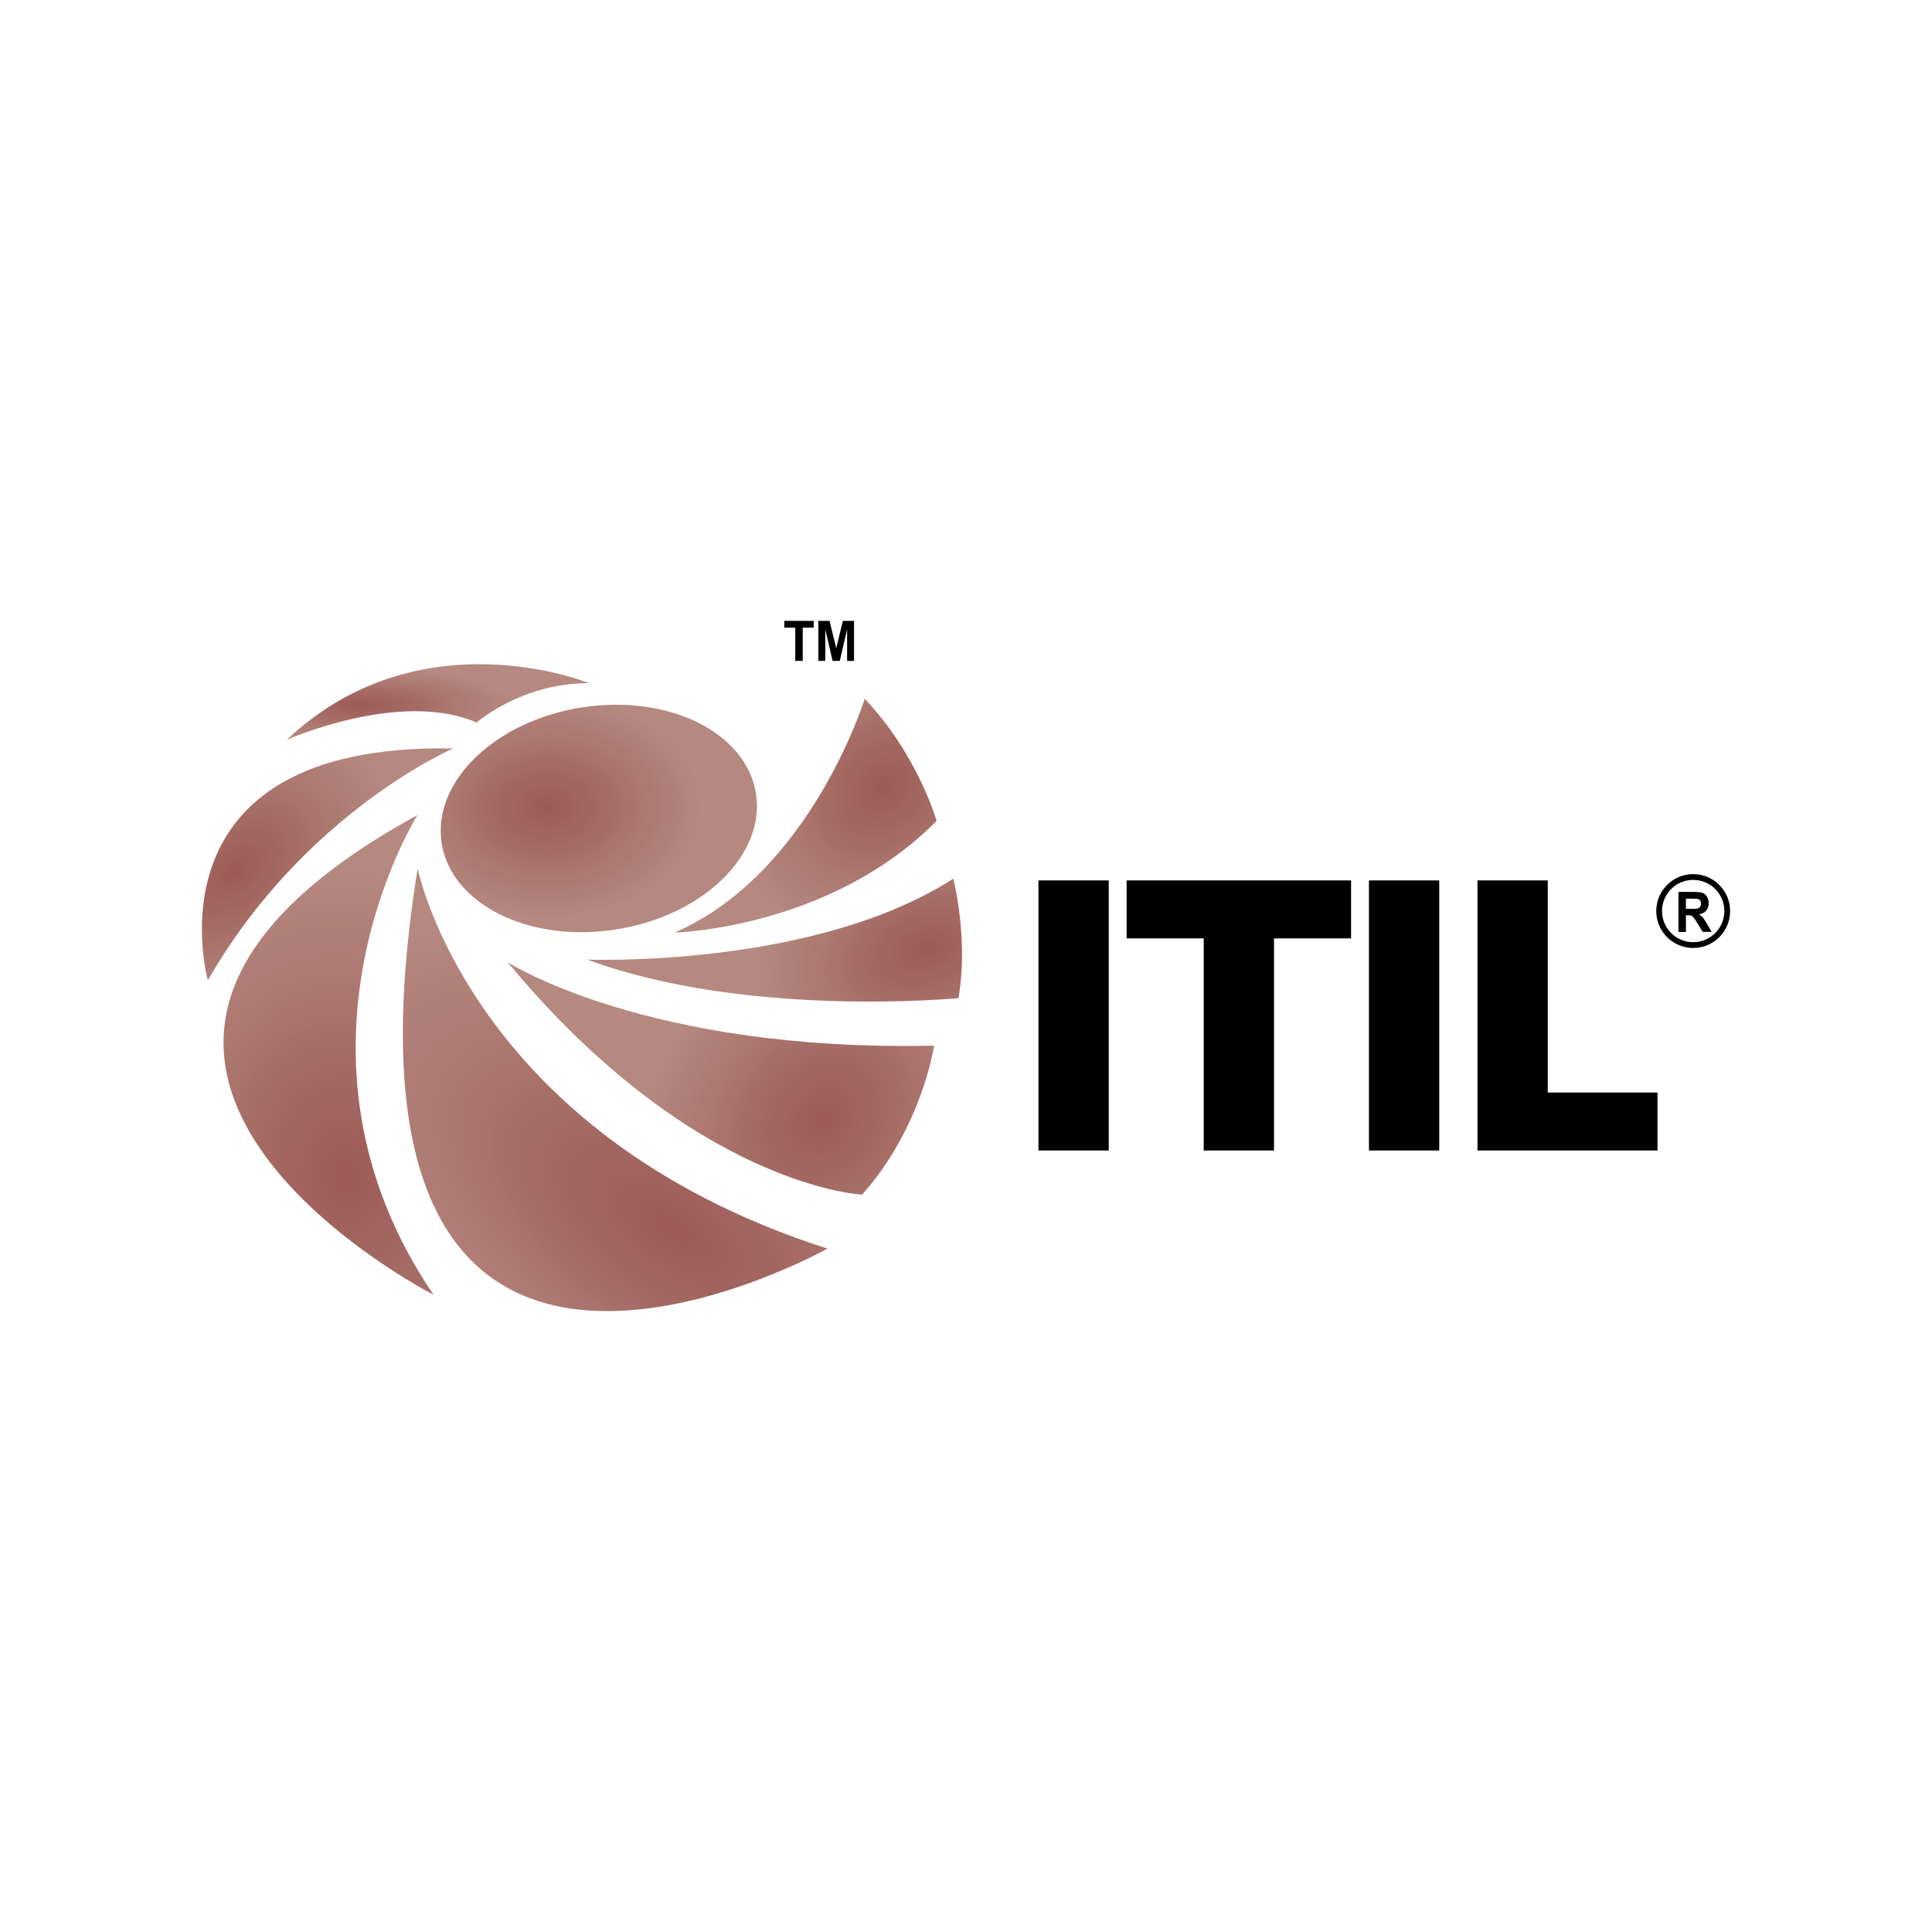
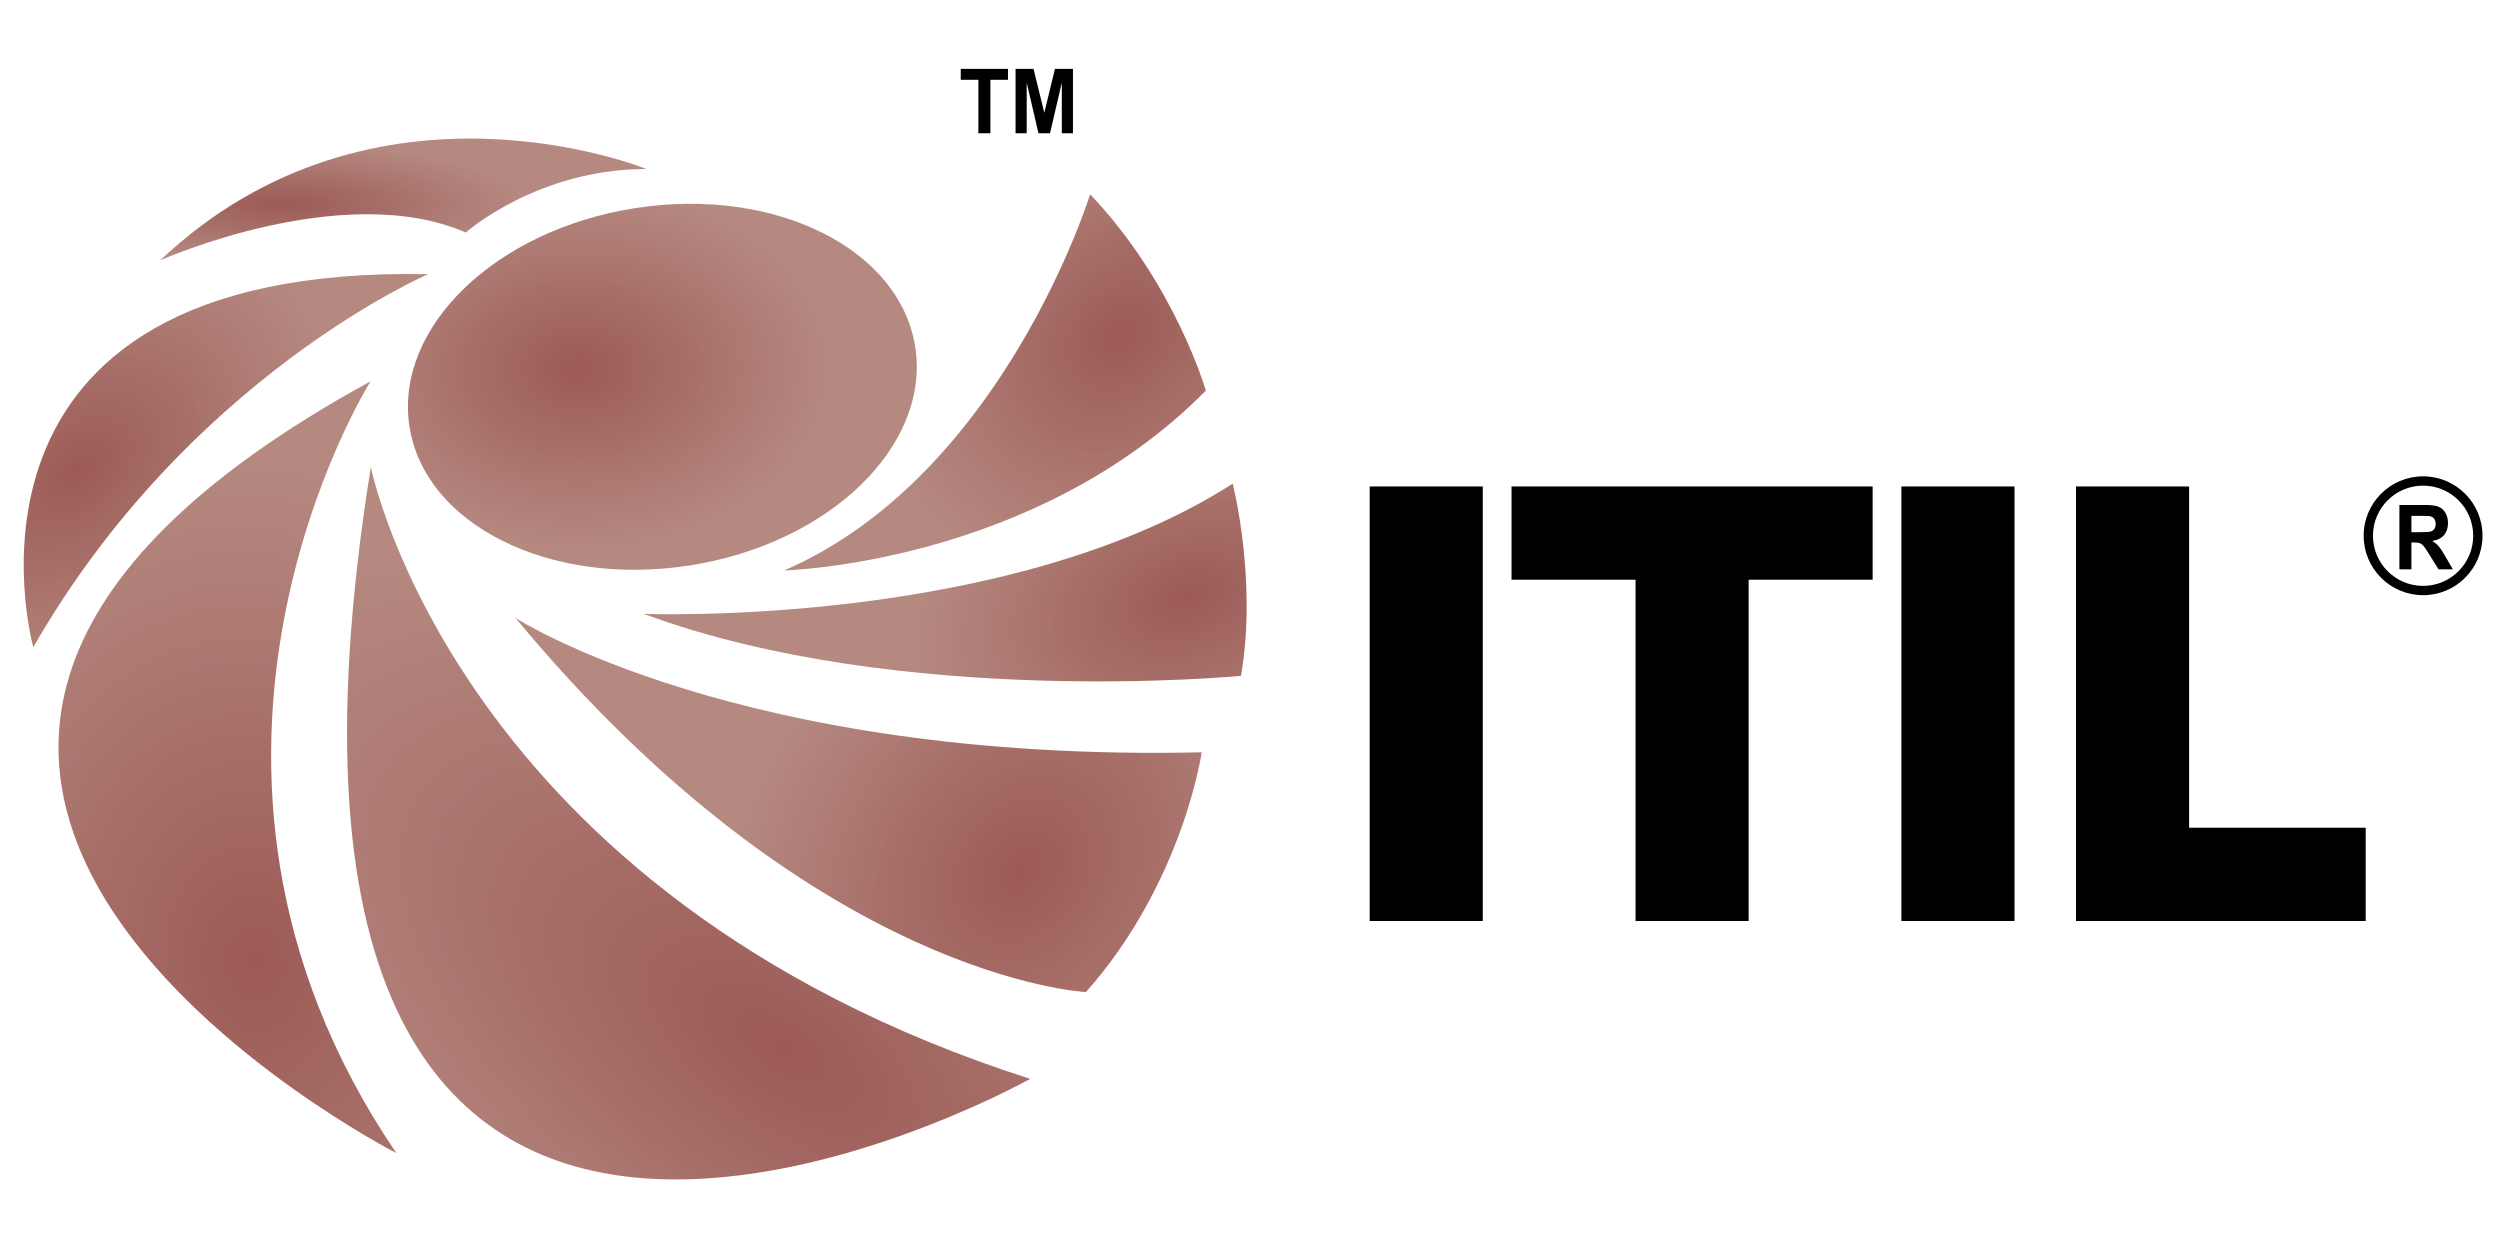
- <svg xmlns="http://www.w3.org/2000/svg" xmlns:xlink="http://www.w3.org/1999/xlink" viewBox="0 0 501.333 501.333" height="501.333" width="501.333" xml:space="preserve" id="svg2" version="1.1">
+ <svg xmlns="http://www.w3.org/2000/svg" xmlns:xlink="http://www.w3.org/1999/xlink" viewBox="100 150 300.333 201.333" height="250.333" width="501.333" xml:space="preserve" id="svg2" version="1.1">
  <defs id="defs6">
    <clipPath id="clipPath22" clipPathUnits="userSpaceOnUse">
      <path style="clip-rule:evenodd" id="path20" d="m 927.699,2353.76 c 0,0 86.401,76.8 218.401,76.8 0,0 -328.799,134.4 -587.995,-110.4 0,0 220.797,98.4 369.594,33.6 z" />
    </clipPath>
    <radialGradient id="radialGradient28" gradientTransform="matrix(1.333333,0,0,-1.333333,-277.3333,658.6667)" gradientUnits="userSpaceOnUse" r="0" cy="355.61" cx="280.862" fy="355.61" fx="280.862">
      <stop id="stop24" offset="0" style="stop-opacity:1;stop-color:#b8948a" />
      <stop id="stop26" offset="1" style="stop-opacity:1;stop-color:#99544f" />
    </radialGradient>
    <clipPath id="clipPath38" clipPathUnits="userSpaceOnUse">
      <path style="clip-rule:evenodd" id="path36" d="m 882.102,2303.36 c 0,0 -290.399,-124.79 -477.594,-451.19 0,0 -129.598,463.19 477.594,451.19 z" />
    </clipPath>
    <radialGradient id="radialGradient46" gradientTransform="matrix(1.333333,0,0,-1.333333,-277.3333,658.6667)" gradientUnits="userSpaceOnUse" r="0" cy="315.407" cx="253.161" fy="315.407" fx="253.161">
      <stop id="stop40" offset="0" style="stop-opacity:1;stop-color:#b8948a" />
      <stop id="stop42" offset="0.398" style="stop-opacity:1;stop-color:#a8736b" />
      <stop id="stop44" offset="1" style="stop-opacity:1;stop-color:#99544f" />
    </radialGradient>
    <clipPath id="clipPath56" clipPathUnits="userSpaceOnUse">
      <path style="clip-rule:evenodd" id="path54" d="m 812.5,2173.77 c 0,0 -290.391,-460.79 31.203,-933.59 0,0 -898.367,459.82 -31.203,933.59 z" />
    </clipPath>
    <radialGradient id="radialGradient64" gradientTransform="matrix(1.333333,0,0,-1.333333,-277.3333,658.6667)" gradientUnits="userSpaceOnUse" r="0" cy="261.624" cx="275.206" fy="261.624" fx="275.206">
      <stop id="stop58" offset="0" style="stop-opacity:1;stop-color:#b8948a" />
      <stop id="stop60" offset="0.398" style="stop-opacity:1;stop-color:#a8736b" />
      <stop id="stop62" offset="1" style="stop-opacity:1;stop-color:#99544f" />
    </radialGradient>
    <clipPath id="clipPath74" clipPathUnits="userSpaceOnUse">
      <path style="clip-rule:evenodd" id="path72" d="m 812.836,2070 c 0,0 102.496,-517.5 797.504,-740 0,0 -1007.508,-565.004 -797.504,740 z" />
    </clipPath>
    <radialGradient id="radialGradient82" gradientTransform="matrix(1.333333,0,0,-1.333333,-277.3333,658.6667)" gradientUnits="userSpaceOnUse" r="0" cy="250.896" cx="352.508" fy="250.896" fx="352.508">
      <stop id="stop76" offset="0" style="stop-opacity:1;stop-color:#b8948a" />
      <stop id="stop78" offset="0.367" style="stop-opacity:1;stop-color:#a8736b" />
      <stop id="stop80" offset="1" style="stop-opacity:1;stop-color:#99544f" />
    </radialGradient>
    <clipPath id="clipPath92" clipPathUnits="userSpaceOnUse">
      <path style="clip-rule:evenodd" id="path90" d="m 987.836,1887.5 c 0,0 270.004,-175 830.004,-162.5 0,0 -22.5,-157.5 -140,-290 0,0 -327.5,15 -690.004,452.5 z" />
    </clipPath>
    <radialGradient id="radialGradient98" gradientTransform="matrix(1.333333,0,0,-1.333333,-277.3333,658.6667)" gradientUnits="userSpaceOnUse" r="0" cy="279.6" cx="374.844" fy="279.6" fx="374.844">
      <stop id="stop94" offset="0" style="stop-opacity:1;stop-color:#b8948a" />
      <stop id="stop96" offset="1" style="stop-opacity:1;stop-color:#99544f" />
    </radialGradient>
    <clipPath id="clipPath108" clipPathUnits="userSpaceOnUse">
      <path style="clip-rule:evenodd" id="path106" d="m 1142.84,1892.5 c 0,0 440,-17.5 712.5,157.5 0,0 30,-117.5 10,-232.5 0,0 -412.5,-40 -722.5,75 z" />
    </clipPath>
    <radialGradient id="radialGradient114" gradientTransform="matrix(1.333333,0,0,-1.333333,-277.3333,658.6667)" gradientUnits="userSpaceOnUse" r="0" cy="311.038" cx="386.469" fy="311.038" fx="386.469">
      <stop id="stop110" offset="0" style="stop-opacity:1;stop-color:#b8948a" />
      <stop id="stop112" offset="1" style="stop-opacity:1;stop-color:#99544f" />
    </radialGradient>
    <clipPath id="clipPath124" clipPathUnits="userSpaceOnUse">
      <path style="clip-rule:evenodd" id="path122" d="m 1682.84,2400 c 0,0 -105,-340 -370,-455 0,0 302.5,7.5 510,217.5 0,0 -37.5,130 -140,237.5 z" />
    </clipPath>
    <radialGradient id="radialGradient130" gradientTransform="matrix(1.333333,0,0,-1.333333,-277.3333,658.6667)" gradientUnits="userSpaceOnUse" r="0" cy="342.075" cx="379.574" fy="342.075" fx="379.574">
      <stop id="stop126" offset="0" style="stop-opacity:1;stop-color:#b8948a" />
      <stop id="stop128" offset="1" style="stop-opacity:1;stop-color:#99544f" />
    </radialGradient>
    <clipPath id="clipPath140" clipPathUnits="userSpaceOnUse">
      <path style="clip-rule:evenodd" id="path138" d="m 1132.82,2383.3 c -168.996,-26.2 -291.394,-144.23 -273.386,-263.62 18.007,-119.38 169.606,-194.92 338.606,-168.72 168.99,26.21 291.39,144.24 273.38,263.63 -18.01,119.38 -169.6,194.92 -338.6,168.71 z" />
    </clipPath>
    <radialGradient id="radialGradient146" gradientTransform="matrix(1.333333,0,0,-1.333333,-277.3333,658.6667)" gradientUnits="userSpaceOnUse" r="0" cy="339.141" cx="316.541" fy="339.141" fx="316.541">
      <stop id="stop142" offset="0" style="stop-opacity:1;stop-color:#9c5a55" />
      <stop id="stop144" offset="1" style="stop-opacity:0.996;stop-color:#b58980" />
    </radialGradient>
    <radialGradient xlink:href="#radialGradient146" id="radialGradient980" cx="141.87" cy="208.205" fx="141.87" fy="208.205" r="41.033" gradientTransform="matrix(1,0,0,0.7192925,0,59.61735)" gradientUnits="userSpaceOnUse" />
    <radialGradient xlink:href="#radialGradient146" id="radialGradient988" cx="94.084" cy="185.165" fx="94.084" fy="185.165" r="39.2" gradientTransform="matrix(1,0,0,0.2503653,0,136.5568)" gradientUnits="userSpaceOnUse" />
    <radialGradient xlink:href="#radialGradient146" id="radialGradient996" cx="60.965" cy="225.911" fx="60.965" fy="225.911" r="32.613" gradientTransform="matrix(1.069095,-0.9212697,0.602385,0.6990428,-140.2976,124.0285)" gradientUnits="userSpaceOnUse" />
    <radialGradient xlink:href="#radialGradient146" id="radialGradient1004" cx="89.755" cy="287.547" fx="89.755" fy="287.547" r="27.246" gradientTransform="matrix(2.335718,-0.256189,0.3292027,3.001397,-214.5486,-534.7635)" gradientUnits="userSpaceOnUse" />
    <radialGradient xlink:href="#radialGradient146" id="radialGradient1012" cx="174.648" cy="317.353" fx="174.648" fy="317.353" r="55.087" gradientTransform="matrix(0.5814592,-0.8135756,1.64989,1.17917,-450.4995,86.70968)" gradientUnits="userSpaceOnUse" />
    <radialGradient xlink:href="#radialGradient146" id="radialGradient1020" cx="213.335" cy="299.122" fx="213.335" fy="299.122" r="55.334" gradientTransform="matrix(0.6097932,-0.7925605,0.6380062,0.4908797,-107.5972,312.5968)" gradientUnits="userSpaceOnUse" />
    <radialGradient xlink:href="#radialGradient146" id="radialGradient1028" cx="240.062" cy="250.819" fx="240.062" fy="250.819" r="48.625" gradientTransform="matrix(-0.8965928,0.3116289,-0.2030809,-0.5842876,506.2374,317.9422)" gradientUnits="userSpaceOnUse" />
    <radialGradient xlink:href="#radialGradient146" id="radialGradient1038" gradientUnits="userSpaceOnUse" gradientTransform="matrix(-0.6948693,-0.719136,0.9057762,-0.8752115,204.5807,546.9563)" cx="229.326" cy="203.247" fx="229.326" fy="203.247" r="34" />
  </defs>
  <path id="path30" style="fill:url(#radialGradient988);fill-opacity:1;fill-rule:nonzero;stroke:none;stroke-width:0.133" d="m 123.693,187.499 c 0,0 11.52,-10.24 29.12,-10.24 0,0 -43.84,-17.92 -78.399,14.72 0,0 29.44,-13.12 49.279,-4.48" />
  <path id="path48" style="fill:url(#radialGradient996);fill-opacity:1;fill-rule:nonzero;stroke:none;stroke-width:0.133" d="m 117.614,194.219 c 0,0 -38.72,16.639 -63.679,60.159 0,0 -17.28,-61.759 63.679,-60.159" />
  <path id="path66" style="fill:url(#radialGradient1004);fill-opacity:1;fill-rule:nonzero;stroke:none;stroke-width:0.133" d="m 108.333,211.497 c 0,0 -38.719,61.439 4.16,124.479 0,0 -119.782,-61.309 -4.16,-124.479" />
  <path id="path84" style="fill:url(#radialGradient1012);fill-opacity:1;fill-rule:nonzero;stroke:none;stroke-width:0.133" d="m 108.378,225.333 c 0,0 13.666,69 106.334,98.667 0,0 -134.334,75.334 -106.334,-98.667" />
  <path id="path100" style="fill:url(#radialGradient1020);fill-opacity:1;fill-rule:nonzero;stroke:none;stroke-width:0.133" d="m 131.711,249.667 c 0,0 36.001,23.333 110.667,21.667 0,0 -3,21 -18.667,38.667 0,0 -43.667,-2 -92.001,-60.333" />
  <path id="path116" style="fill:url(#radialGradient1028);fill-opacity:1;fill-rule:nonzero;stroke:none;stroke-width:0.133" d="m 152.379,249 c 0,0 58.667,2.333 95,-21 0,0 4,15.667 1.333,31 0,0 -55,5.333 -96.333,-10" />
  <path id="path132" style="fill:url(#radialGradient1038);fill-opacity:1.0;fill-rule:nonzero;stroke:none;stroke-width:0.133" d="m 224.379,181.333 c 0,0 -14,45.333 -49.333,60.667 0,0 40.333,-1 68,-29 0,0 -5,-17.333 -18.667,-31.667" />
  <path id="path148" style="fill:url(#radialGradient980);fill-opacity:1;fill-rule:nonzero;stroke:none;stroke-width:0.133" d="m 151.043,183.56 c -22.533,3.493 -38.853,19.231 -36.451,35.149 2.401,15.917 22.614,25.989 45.147,22.496 22.532,-3.495 38.852,-19.232 36.451,-35.151 C 193.788,190.137 173.576,180.065 151.043,183.56" />
  <path id="path150" style="fill:#000000;fill-opacity:1;fill-rule:evenodd;stroke:none;stroke-width:0.133" d="m 435.543,241.825 v -10.383 h 4.076 c 1.024,0 1.767,0.095 2.231,0.281 0.464,0.185 0.837,0.516 1.116,0.992 0.279,0.479 0.417,1.023 0.417,1.637 0,0.779 -0.212,1.424 -0.633,1.932 -0.423,0.504 -1.056,0.827 -1.897,0.956 0.42,0.267 0.765,0.556 1.037,0.873 0.272,0.316 0.639,0.877 1.1,1.685 l 1.172,2.025 h -2.313 l -1.4,-2.261 c -0.497,-0.807 -0.836,-1.315 -1.02,-1.524 -0.183,-0.211 -0.377,-0.353 -0.583,-0.433 -0.205,-0.077 -0.528,-0.116 -0.975,-0.116 h -0.391 v 4.335 z m -166.075,-13.368 h 18.24 V 298.536 h -18.24 z m 22.88,0 h 58.239 v 15.04 H 330.588 V 298.536 h -18.24 v -55.039 h -20 z M 401.627,283.496 h 28.479 v 15.04 h -46.719 v -70.079 h 18.24 z m -46.4,-55.039 h 18.24 V 298.536 h -18.24 z M 212.357,171.492 v -10.383 h 2.896 l 1.739,7.083 1.717,-7.083 h 2.903 V 171.492 h -1.796 v -8.173 l -1.903,8.173 h -1.864 l -1.897,-8.173 v 8.173 z m -5.997,0 v -8.625 h -2.843 v -1.757 h 7.616 v 1.757 h -2.836 v 8.625 z m 233.003,55.332 c 5.292,0 9.583,4.291 9.583,9.584 0,5.292 -4.291,9.583 -9.583,9.583 -5.293,0 -9.584,-4.291 -9.584,-9.583 0,-5.293 4.291,-9.584 9.584,-9.584 z m 0,1.5 c 4.464,0 8.083,3.619 8.083,8.084 0,4.464 -3.619,8.083 -8.083,8.083 -4.465,0 -8.084,-3.619 -8.084,-8.083 0,-4.465 3.619,-8.084 8.084,-8.084 z m -1.883,7.509 h 1.431 c 0.928,0 1.508,-0.041 1.74,-0.127 0.231,-0.084 0.411,-0.232 0.543,-0.44 0.129,-0.208 0.196,-0.467 0.196,-0.779 0,-0.349 -0.087,-0.631 -0.259,-0.845 -0.172,-0.215 -0.415,-0.351 -0.729,-0.409 -0.156,-0.021 -0.628,-0.033 -1.413,-0.033 h -1.508 v 2.633" />
</svg>
